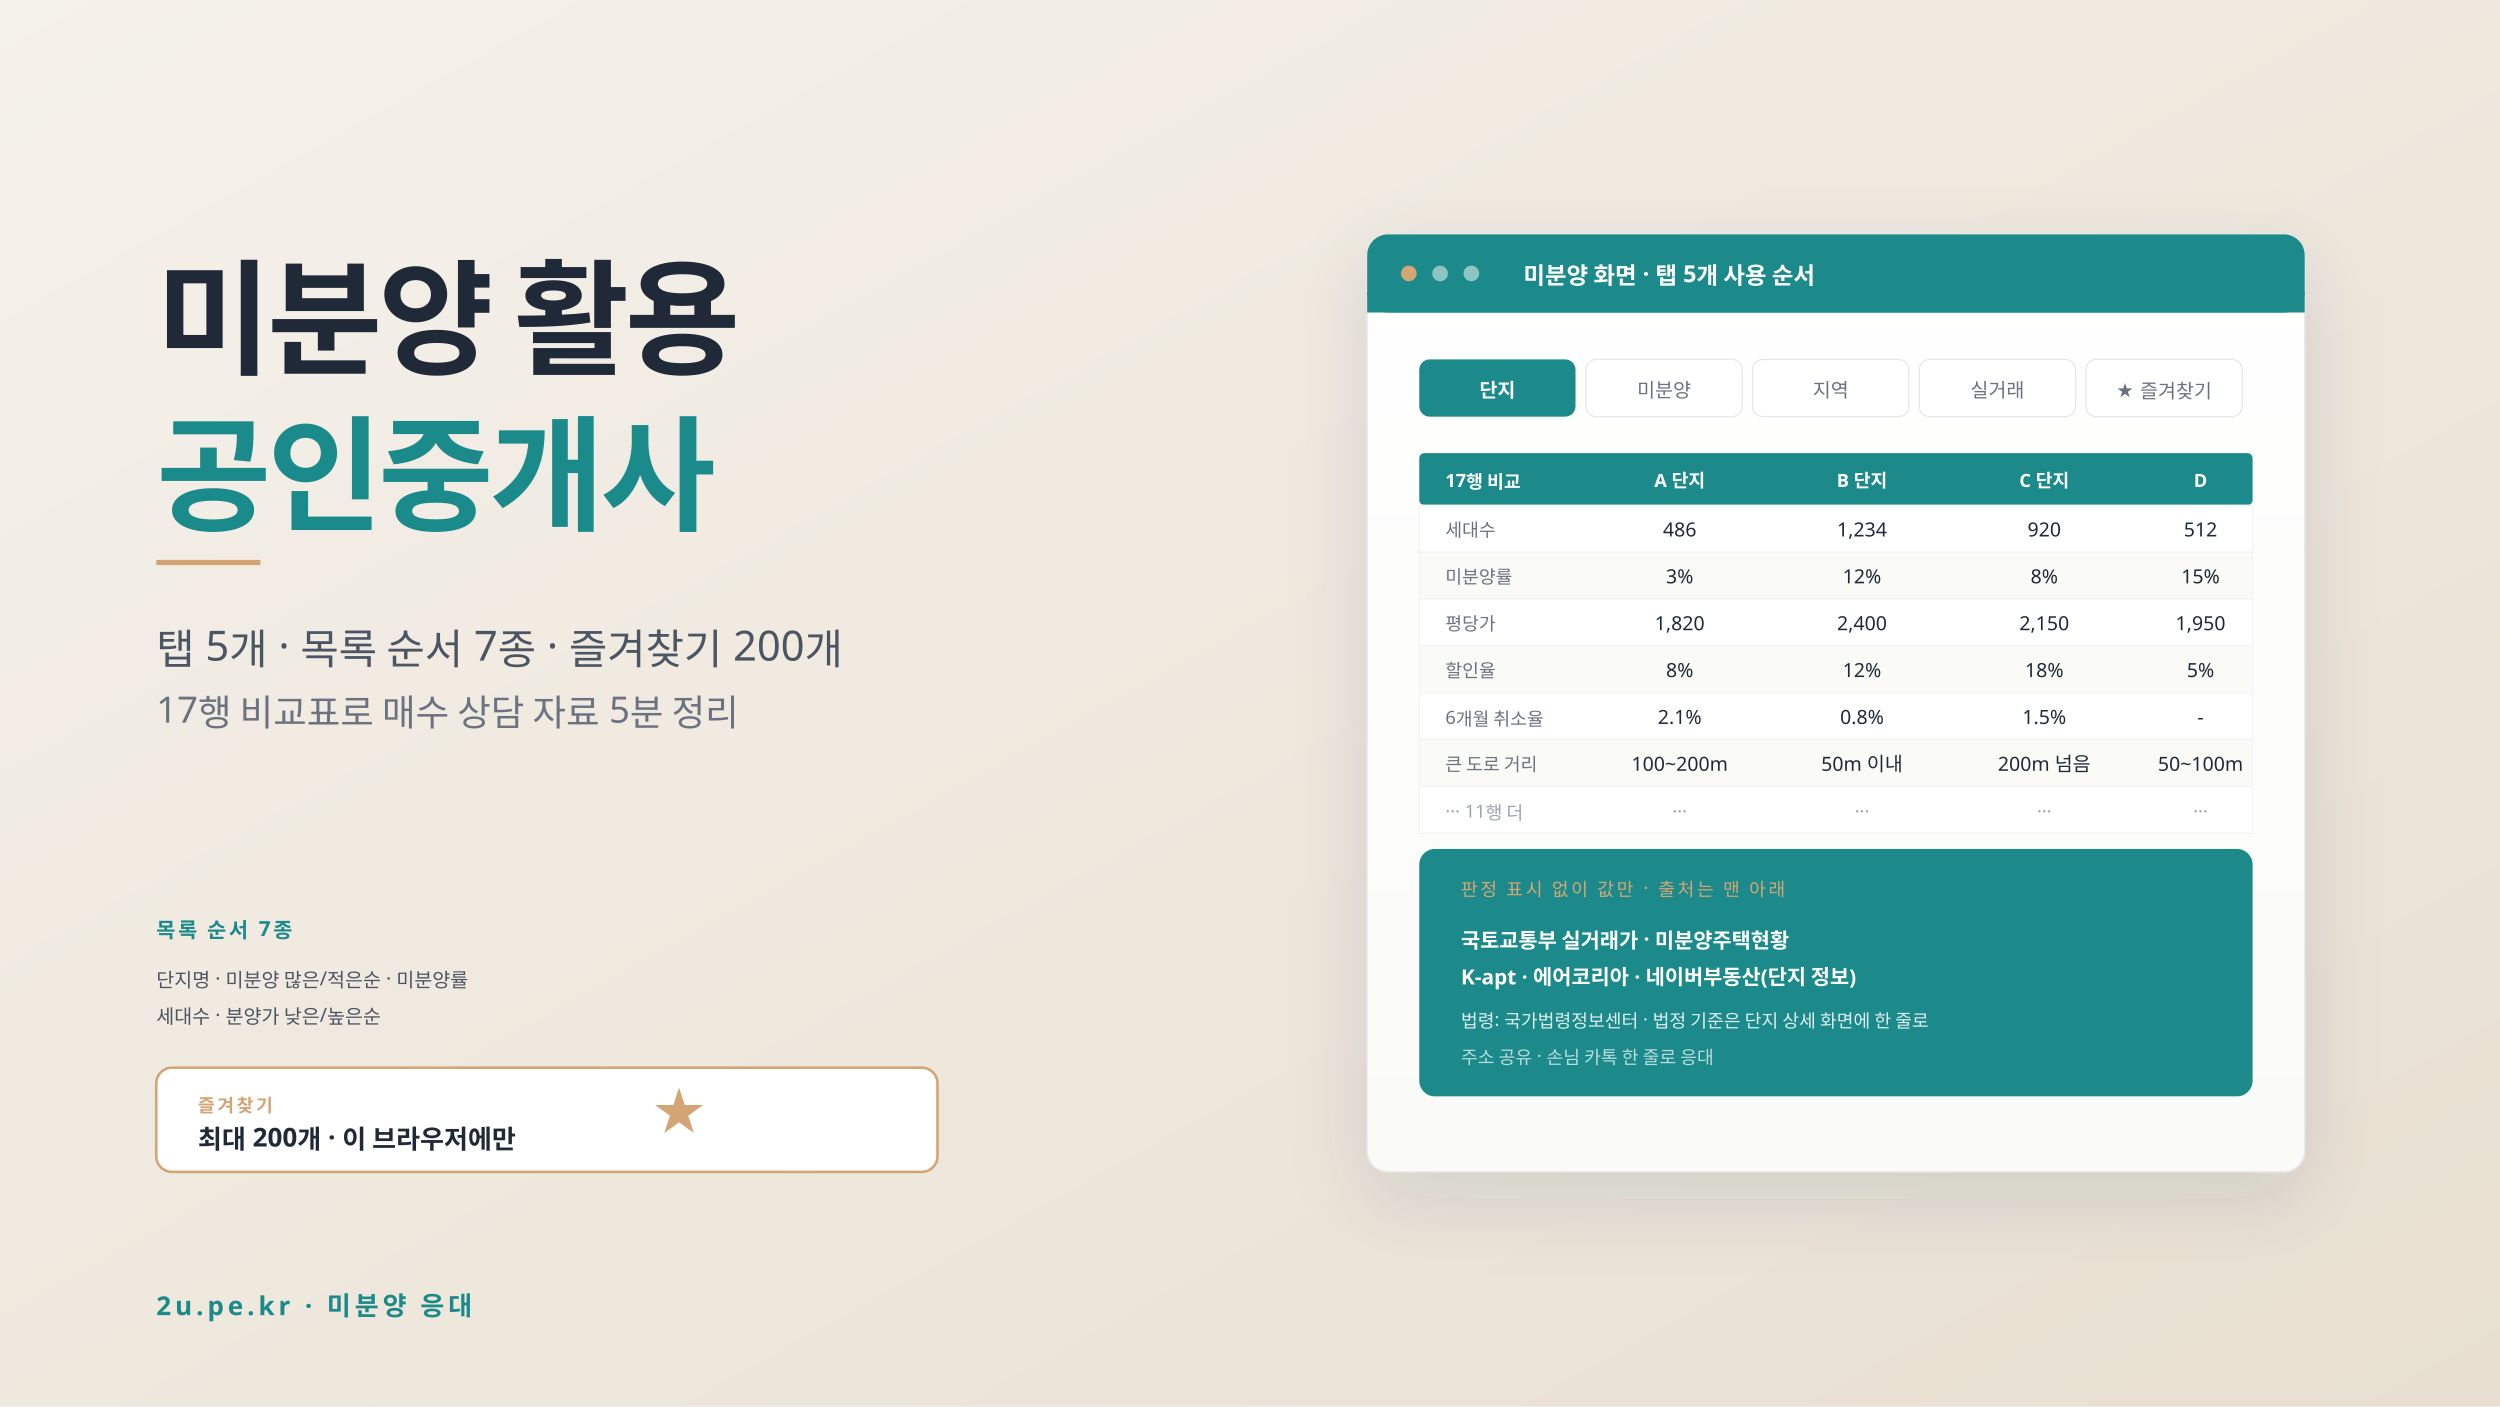
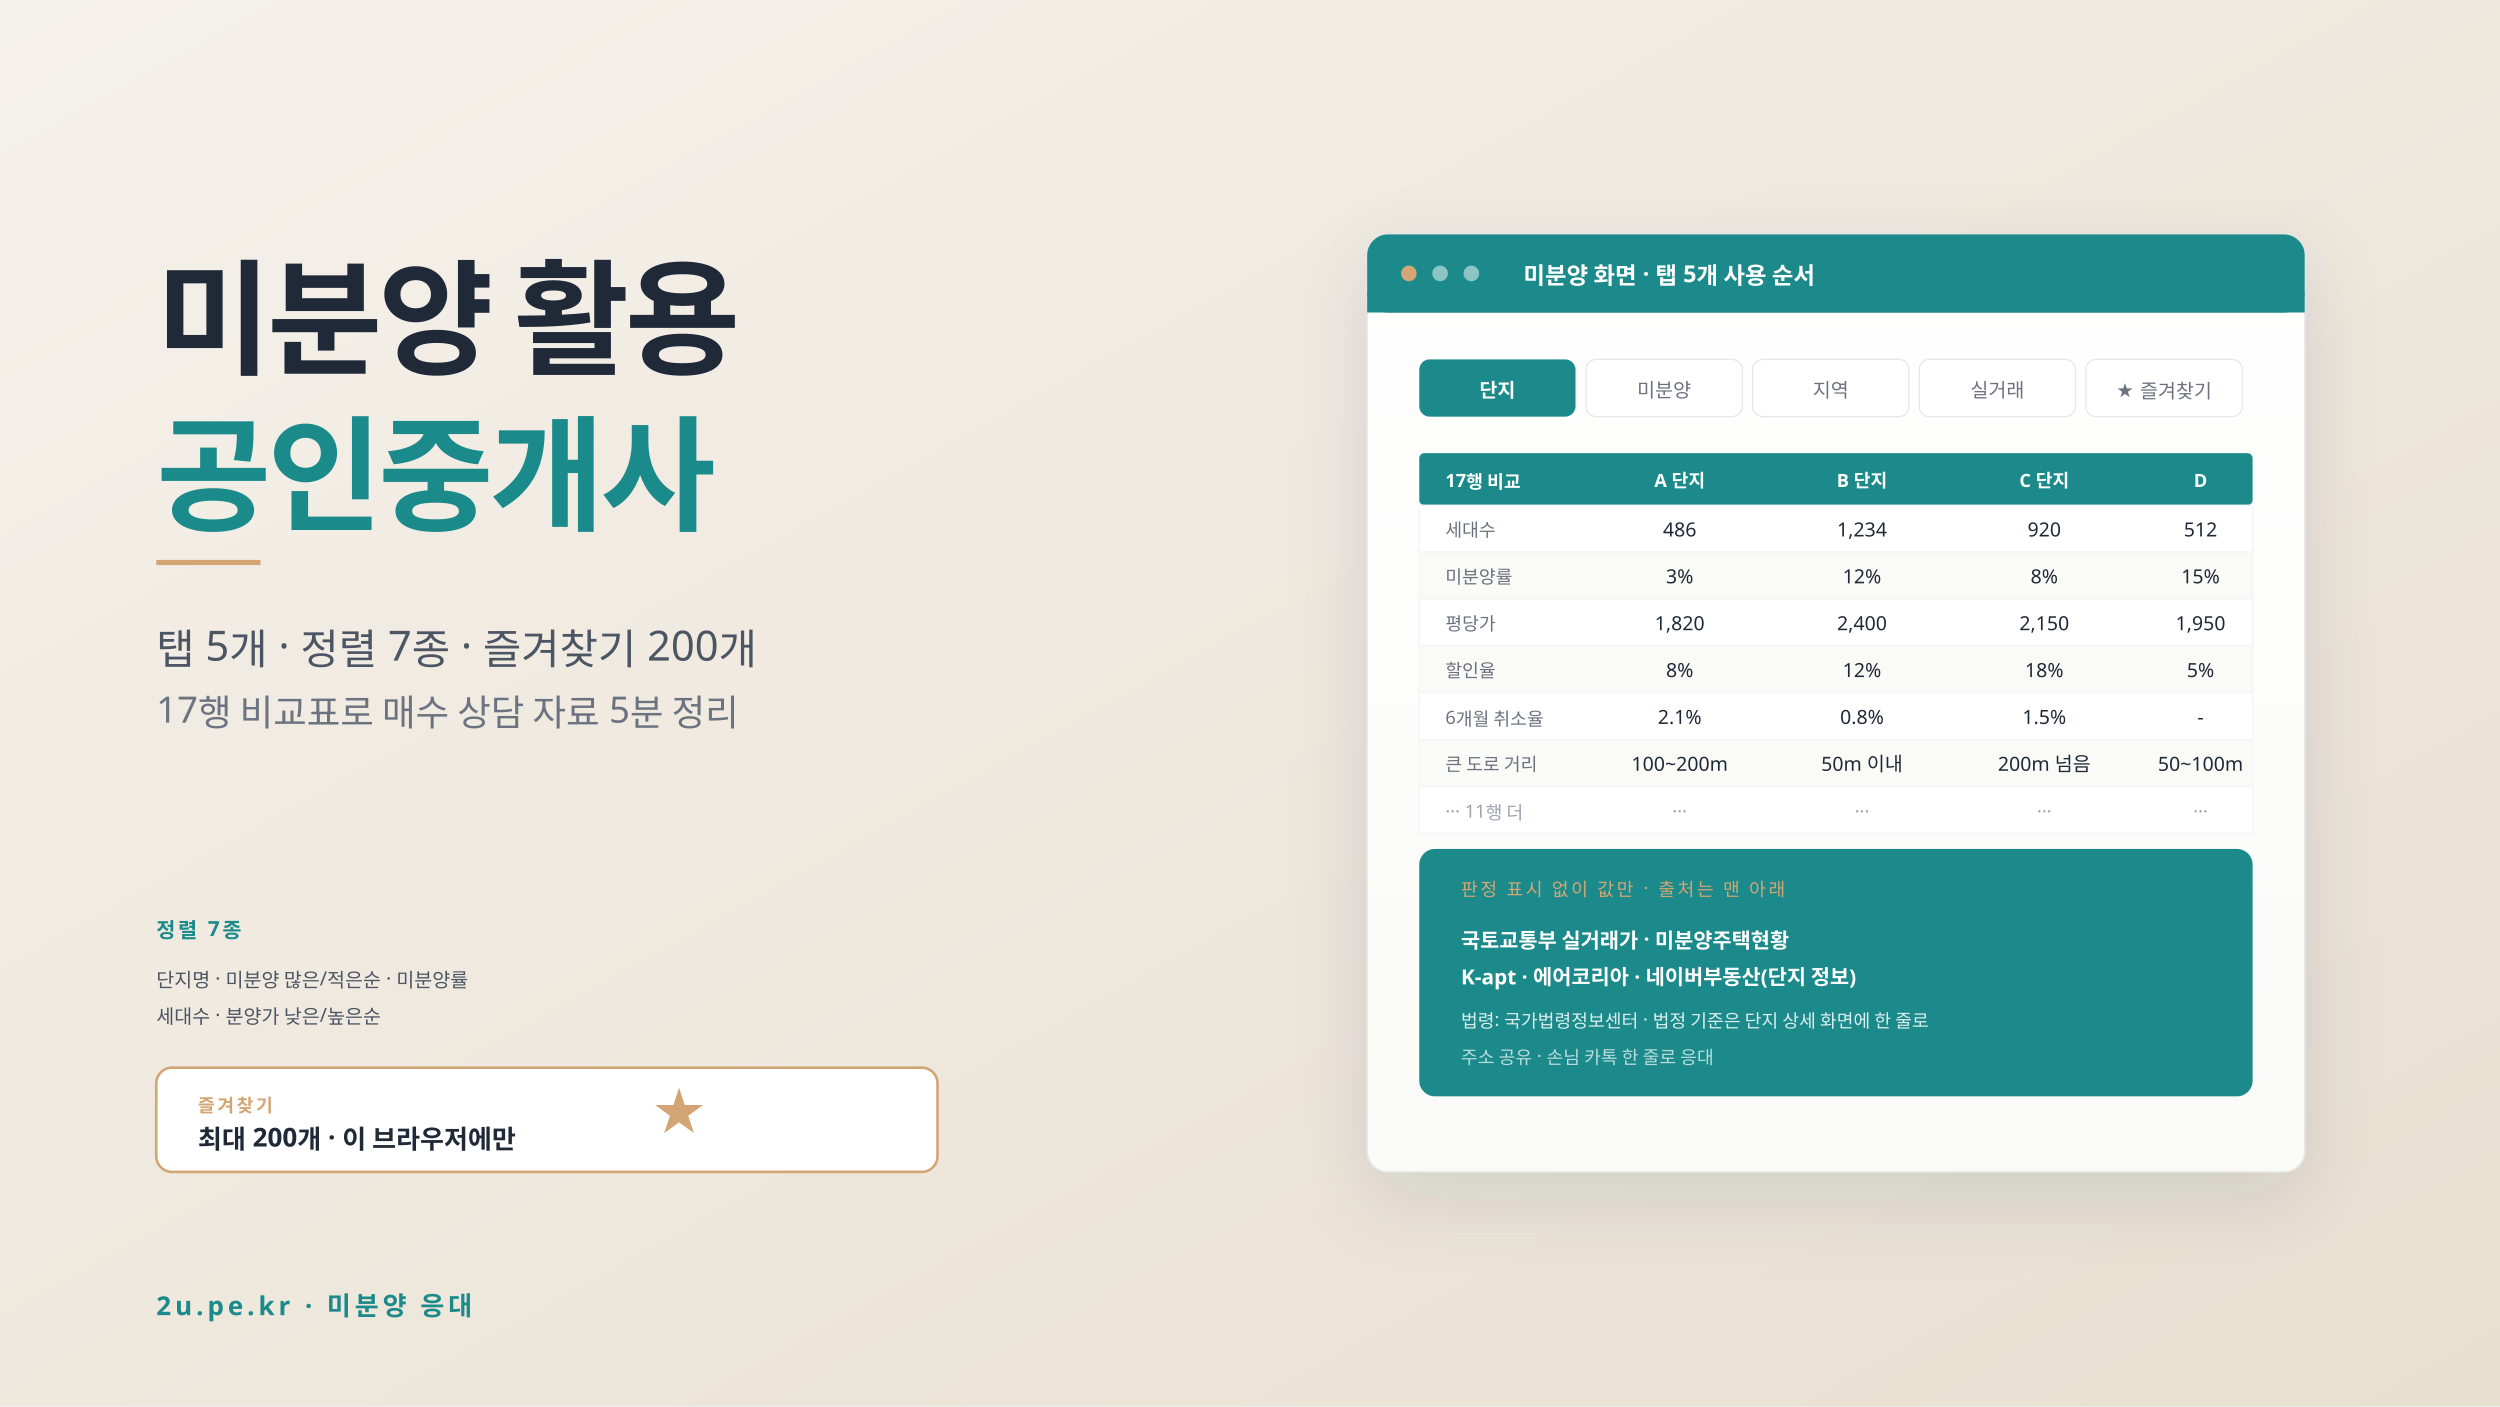
- <svg xmlns="http://www.w3.org/2000/svg" viewBox="0 0 1920 1080" width="1920" height="1080" role="img" aria-label="공인중개사 미분양 활용 — 탭 5개, 목록 순서 7종, 즐겨찾기 200개, 17행 비교">
+ <svg xmlns="http://www.w3.org/2000/svg" viewBox="0 0 1920 1080" width="1920" height="1080" role="img" aria-label="공인중개사 미분양 활용 — 탭 5개, 정렬 7종, 즐겨찾기 200개, 17행 비교">
  <defs>
    <linearGradient id="bg" x1="0" y1="0" x2="1" y2="1">
      <stop offset="0%" stop-color="#F5F1EB" />
      <stop offset="100%" stop-color="#E8DFD0" />
    </linearGradient>
    <linearGradient id="card" x1="0" y1="0" x2="0" y2="1">
      <stop offset="0%" stop-color="#FFFFFF" />
      <stop offset="100%" stop-color="#FAFAF7" />
    </linearGradient>
    <filter id="shadow" x="-20%" y="-20%" width="140%" height="140%">
      <feDropShadow dx="0" dy="20" stdDeviation="30" flood-color="#1E3A5F" flood-opacity="0.12" />
    </filter>
  </defs>
  <rect width="1920" height="1080" fill="url(#bg)" />
  <text x="120" y="280" font-family="'Noto Serif KR', serif" font-size="96" font-weight="700" fill="#1F2937" letter-spacing="-3">
    미분양 활용
  </text>
  <text x="120" y="400" font-family="'Noto Serif KR', serif" font-size="96" font-weight="700" fill="#1A8A8A" letter-spacing="-3">
    공인중개사
  </text>
  <rect x="120" y="430" width="80" height="4" fill="#D4A574" />
  <text x="120" y="510" font-family="'Pretendard', sans-serif" font-size="32" font-weight="400" fill="#4B5563">
-     탭 5개 · 목록 순서 7종 · 즐겨찾기 200개
+     탭 5개 · 정렬 7종 · 즐겨찾기 200개
  </text>
  <text x="120" y="555" font-family="'Pretendard', sans-serif" font-size="28" font-weight="300" fill="#6B7280">
    17행 비교표로 매수 상담 자료 5분 정리
  </text>
  <g transform="translate(120, 700)">
-     <text x="0" y="20" font-family="'Pretendard', sans-serif" font-size="16" font-weight="600" fill="#1A8A8A" letter-spacing="2">목록 순서 7종</text>
+     <text x="0" y="20" font-family="'Pretendard', sans-serif" font-size="16" font-weight="600" fill="#1A8A8A" letter-spacing="2">정렬 7종</text>
    <text x="0" y="58" font-family="'Pretendard', sans-serif" font-size="15" fill="#4B5563">단지명 · 미분양 많은/적은순 · 미분양률</text>
    <text x="0" y="86" font-family="'Pretendard', sans-serif" font-size="15" fill="#4B5563">세대수 · 분양가 낮은/높은순</text>
  </g>
  <g transform="translate(120, 820)">
    <rect x="0" y="0" width="600" height="80" rx="12" fill="#FFFFFF" stroke="#D4A574" stroke-width="2" />
    <text x="32" y="34" font-family="'Pretendard', sans-serif" font-size="14" font-weight="600" fill="#D4A574" letter-spacing="2">즐겨찾기</text>
    <text x="32" y="62" font-family="'Pretendard', sans-serif" font-size="20" font-weight="700" fill="#1F2937">최대 200개 · 이 브라우저에만</text>
    <text x="380" y="50" font-family="'Pretendard', sans-serif" font-size="48" font-weight="700" fill="#D4A574">★</text>
  </g>
  <g transform="translate(1050, 180)" filter="url(#shadow)">
    <rect x="0" y="0" width="720" height="720" rx="16" fill="url(#card)" stroke="#E5E7EB" stroke-width="1" />
    <rect x="0" y="0" width="720" height="60" rx="16" fill="#1A8A8A" />
    <rect x="0" y="44" width="720" height="16" fill="#1A8A8A" />
    <circle cx="32" cy="30" r="6" fill="#D4A574" />
    <circle cx="56" cy="30" r="6" fill="#FFFFFF" opacity="0.5" />
    <circle cx="80" cy="30" r="6" fill="#FFFFFF" opacity="0.5" />
    <text x="120" y="38" font-family="'Pretendard', sans-serif" font-size="18" font-weight="600" fill="#FFFFFF">
      미분양 화면 · 탭 5개 사용 순서
    </text>
    <g transform="translate(40, 96)">
      <rect x="0" y="0" width="120" height="44" rx="8" fill="#1A8A8A" />
      <text x="60" y="29" font-family="'Pretendard', sans-serif" font-size="15" font-weight="700" fill="#FFFFFF" text-anchor="middle">단지</text>
      <rect x="128" y="0" width="120" height="44" rx="8" fill="#FFFFFF" stroke="#E5E7EB" stroke-width="1" />
      <text x="188" y="29" font-family="'Pretendard', sans-serif" font-size="15" font-weight="500" fill="#6B7280" text-anchor="middle">미분양</text>
      <rect x="256" y="0" width="120" height="44" rx="8" fill="#FFFFFF" stroke="#E5E7EB" stroke-width="1" />
      <text x="316" y="29" font-family="'Pretendard', sans-serif" font-size="15" font-weight="500" fill="#6B7280" text-anchor="middle">지역</text>
      <rect x="384" y="0" width="120" height="44" rx="8" fill="#FFFFFF" stroke="#E5E7EB" stroke-width="1" />
      <text x="444" y="29" font-family="'Pretendard', sans-serif" font-size="15" font-weight="500" fill="#6B7280" text-anchor="middle">실거래</text>
      <rect x="512" y="0" width="120" height="44" rx="8" fill="#FFFFFF" stroke="#E5E7EB" stroke-width="1" />
      <text x="572" y="29" font-family="'Pretendard', sans-serif" font-size="15" font-weight="500" fill="#6B7280" text-anchor="middle">★ 즐겨찾기</text>
    </g>
    <g transform="translate(40, 168)">
      <rect x="0" y="0" width="640" height="40" fill="#1A8A8A" rx="4" />
      <text x="20" y="26" font-family="'Pretendard', sans-serif" font-size="14" font-weight="600" fill="#FFFFFF">17행 비교</text>
      <text x="200" y="26" font-family="'Pretendard', sans-serif" font-size="14" font-weight="600" fill="#FFFFFF" text-anchor="middle">A 단지</text>
      <text x="340" y="26" font-family="'Pretendard', sans-serif" font-size="14" font-weight="600" fill="#FFFFFF" text-anchor="middle">B 단지</text>
      <text x="480" y="26" font-family="'Pretendard', sans-serif" font-size="14" font-weight="600" fill="#FFFFFF" text-anchor="middle">C 단지</text>
      <text x="600" y="26" font-family="'Pretendard', sans-serif" font-size="14" font-weight="600" fill="#FFFFFF" text-anchor="middle">D</text>
    </g>
    <g font-family="'Pretendard', sans-serif" fill="#1F2937" transform="translate(40, 208)">
      <rect x="0" y="0" width="640" height="36" fill="#FFFFFF" stroke="#F3F4F6" />
      <text x="20" y="24" font-size="14" font-weight="500" fill="#6B7280">세대수</text>
      <text x="200" y="24" font-size="15" text-anchor="middle">486</text>
      <text x="340" y="24" font-size="15" text-anchor="middle">1,234</text>
      <text x="480" y="24" font-size="15" text-anchor="middle">920</text>
      <text x="600" y="24" font-size="15" text-anchor="middle">512</text>
      <rect x="0" y="36" width="640" height="36" fill="#FAFAF7" stroke="#F3F4F6" />
      <text x="20" y="60" font-size="14" font-weight="500" fill="#6B7280">미분양률</text>
      <text x="200" y="60" font-size="15" text-anchor="middle">3%</text>
      <text x="340" y="60" font-size="15" text-anchor="middle">12%</text>
      <text x="480" y="60" font-size="15" text-anchor="middle">8%</text>
      <text x="600" y="60" font-size="15" text-anchor="middle">15%</text>
      <rect x="0" y="72" width="640" height="36" fill="#FFFFFF" stroke="#F3F4F6" />
      <text x="20" y="96" font-size="14" font-weight="500" fill="#6B7280">평당가</text>
      <text x="200" y="96" font-size="15" text-anchor="middle">1,820</text>
      <text x="340" y="96" font-size="15" text-anchor="middle">2,400</text>
      <text x="480" y="96" font-size="15" text-anchor="middle">2,150</text>
      <text x="600" y="96" font-size="15" text-anchor="middle">1,950</text>
      <rect x="0" y="108" width="640" height="36" fill="#FAFAF7" stroke="#F3F4F6" />
      <text x="20" y="132" font-size="14" font-weight="500" fill="#6B7280">할인율</text>
      <text x="200" y="132" font-size="15" text-anchor="middle">8%</text>
      <text x="340" y="132" font-size="15" text-anchor="middle">12%</text>
      <text x="480" y="132" font-size="15" text-anchor="middle">18%</text>
      <text x="600" y="132" font-size="15" text-anchor="middle">5%</text>
      <rect x="0" y="144" width="640" height="36" fill="#FFFFFF" stroke="#F3F4F6" />
      <text x="20" y="168" font-size="14" font-weight="500" fill="#6B7280">6개월 취소율</text>
      <text x="200" y="168" font-size="15" text-anchor="middle">2.1%</text>
      <text x="340" y="168" font-size="15" text-anchor="middle">0.8%</text>
      <text x="480" y="168" font-size="15" text-anchor="middle">1.5%</text>
      <text x="600" y="168" font-size="15" text-anchor="middle">-</text>
      <rect x="0" y="180" width="640" height="36" fill="#FAFAF7" stroke="#F3F4F6" />
      <text x="20" y="204" font-size="14" font-weight="500" fill="#6B7280">큰 도로 거리</text>
      <text x="200" y="204" font-size="15" text-anchor="middle">100~200m</text>
      <text x="340" y="204" font-size="15" text-anchor="middle">50m 이내</text>
      <text x="480" y="204" font-size="15" text-anchor="middle">200m 넘음</text>
      <text x="600" y="204" font-size="15" text-anchor="middle">50~100m</text>
      <rect x="0" y="216" width="640" height="36" fill="#FFFFFF" stroke="#F3F4F6" />
      <text x="20" y="240" font-size="14" fill="#9CA3AF">··· 11행 더</text>
      <text x="200" y="240" font-size="14" fill="#9CA3AF" text-anchor="middle">···</text>
      <text x="340" y="240" font-size="14" fill="#9CA3AF" text-anchor="middle">···</text>
      <text x="480" y="240" font-size="14" fill="#9CA3AF" text-anchor="middle">···</text>
      <text x="600" y="240" font-size="14" fill="#9CA3AF" text-anchor="middle">···</text>
    </g>
    <g transform="translate(40, 472)">
      <rect x="0" y="0" width="640" height="190" rx="12" fill="#1A8A8A" />
      <text x="32" y="36" font-family="'Pretendard', sans-serif" font-size="14" font-weight="500" fill="#D4A574" letter-spacing="2">
        판정 표시 없이 값만 · 출처는 맨 아래
      </text>
      <g font-family="'Pretendard', sans-serif" fill="#FFFFFF">
        <text x="32" y="76" font-size="16" font-weight="600">국토교통부 실거래가 · 미분양주택현황</text>
        <text x="32" y="104" font-size="16" font-weight="600">K-apt · 에어코리아 · 네이버부동산(단지 정보)</text>
      </g>
      <text x="32" y="137" font-family="'Pretendard', sans-serif" font-size="14" fill="#FFFFFF" opacity="0.85">
        법령: 국가법령정보센터 · 법정 기준은 단지 상세 화면에 한 줄로
      </text>
      <text x="32" y="165" font-family="'Pretendard', sans-serif" font-size="14" fill="#FFFFFF" opacity="0.7">
        주소 공유 · 손님 카톡 한 줄로 응대
      </text>
    </g>
  </g>
  <text x="120" y="1010" font-family="'Pretendard', sans-serif" font-size="20" font-weight="600" fill="#1A8A8A" letter-spacing="3">
    2u.pe.kr · 미분양 응대
  </text>
</svg>
